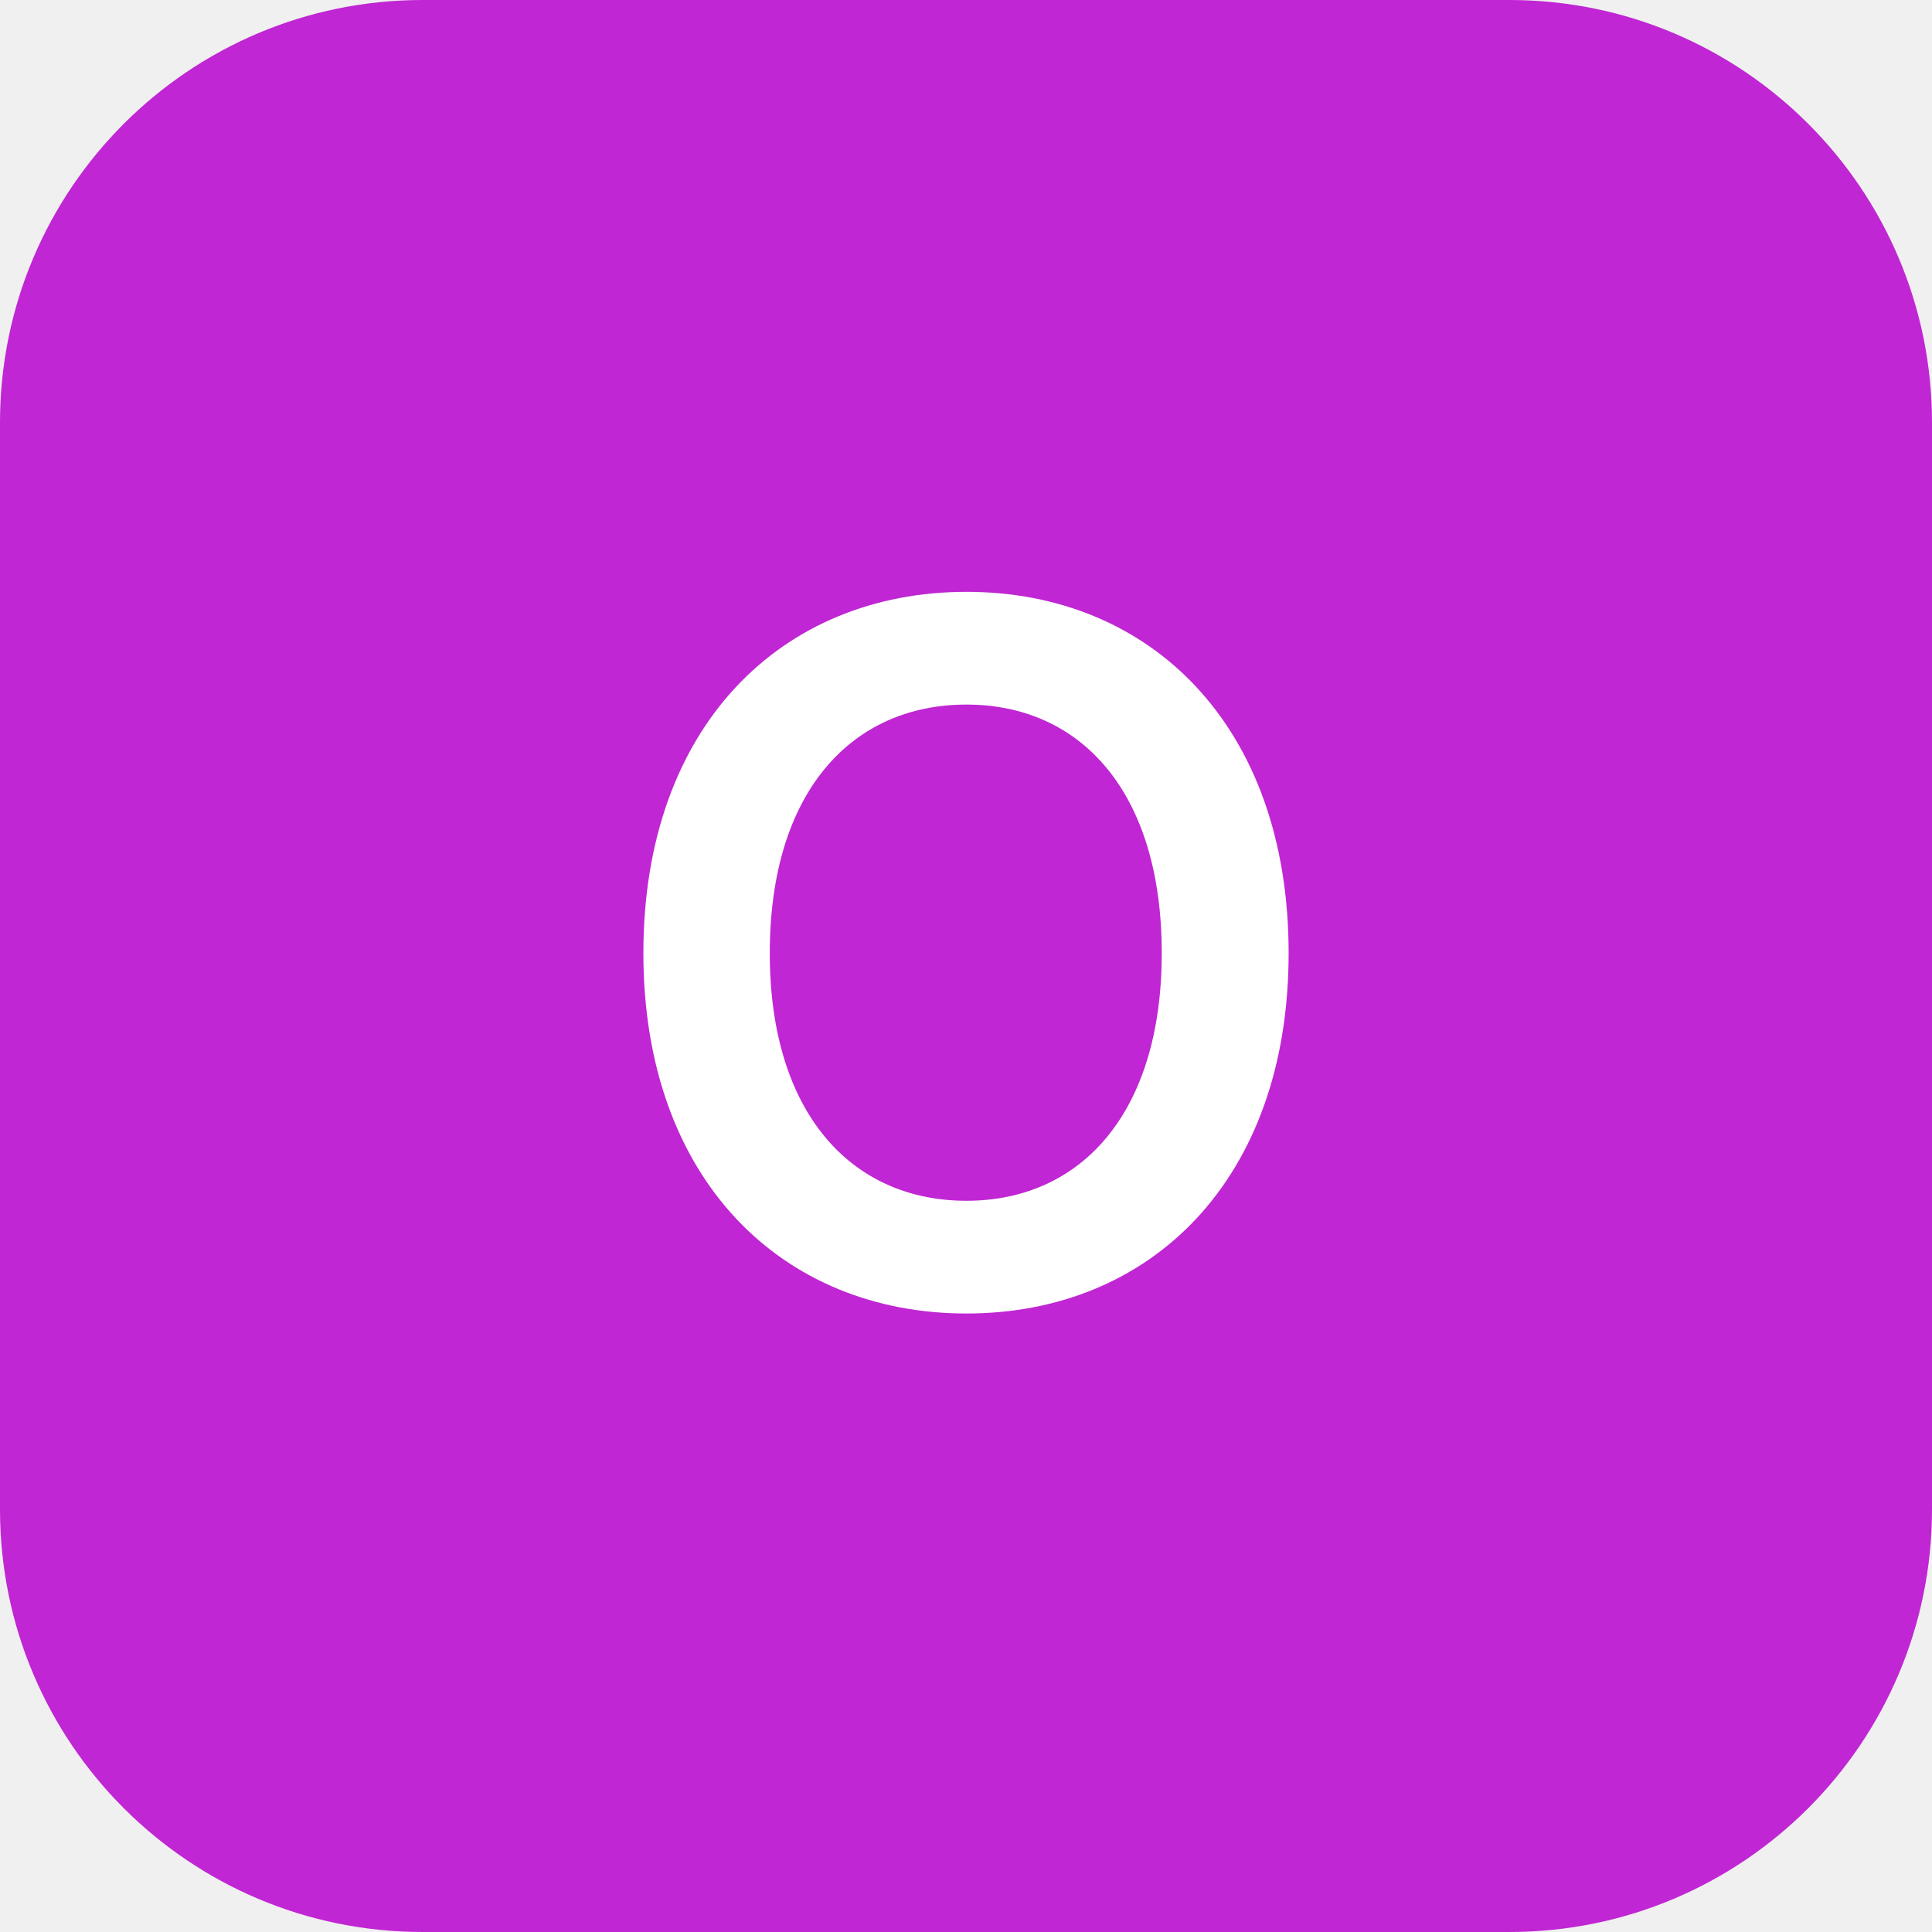
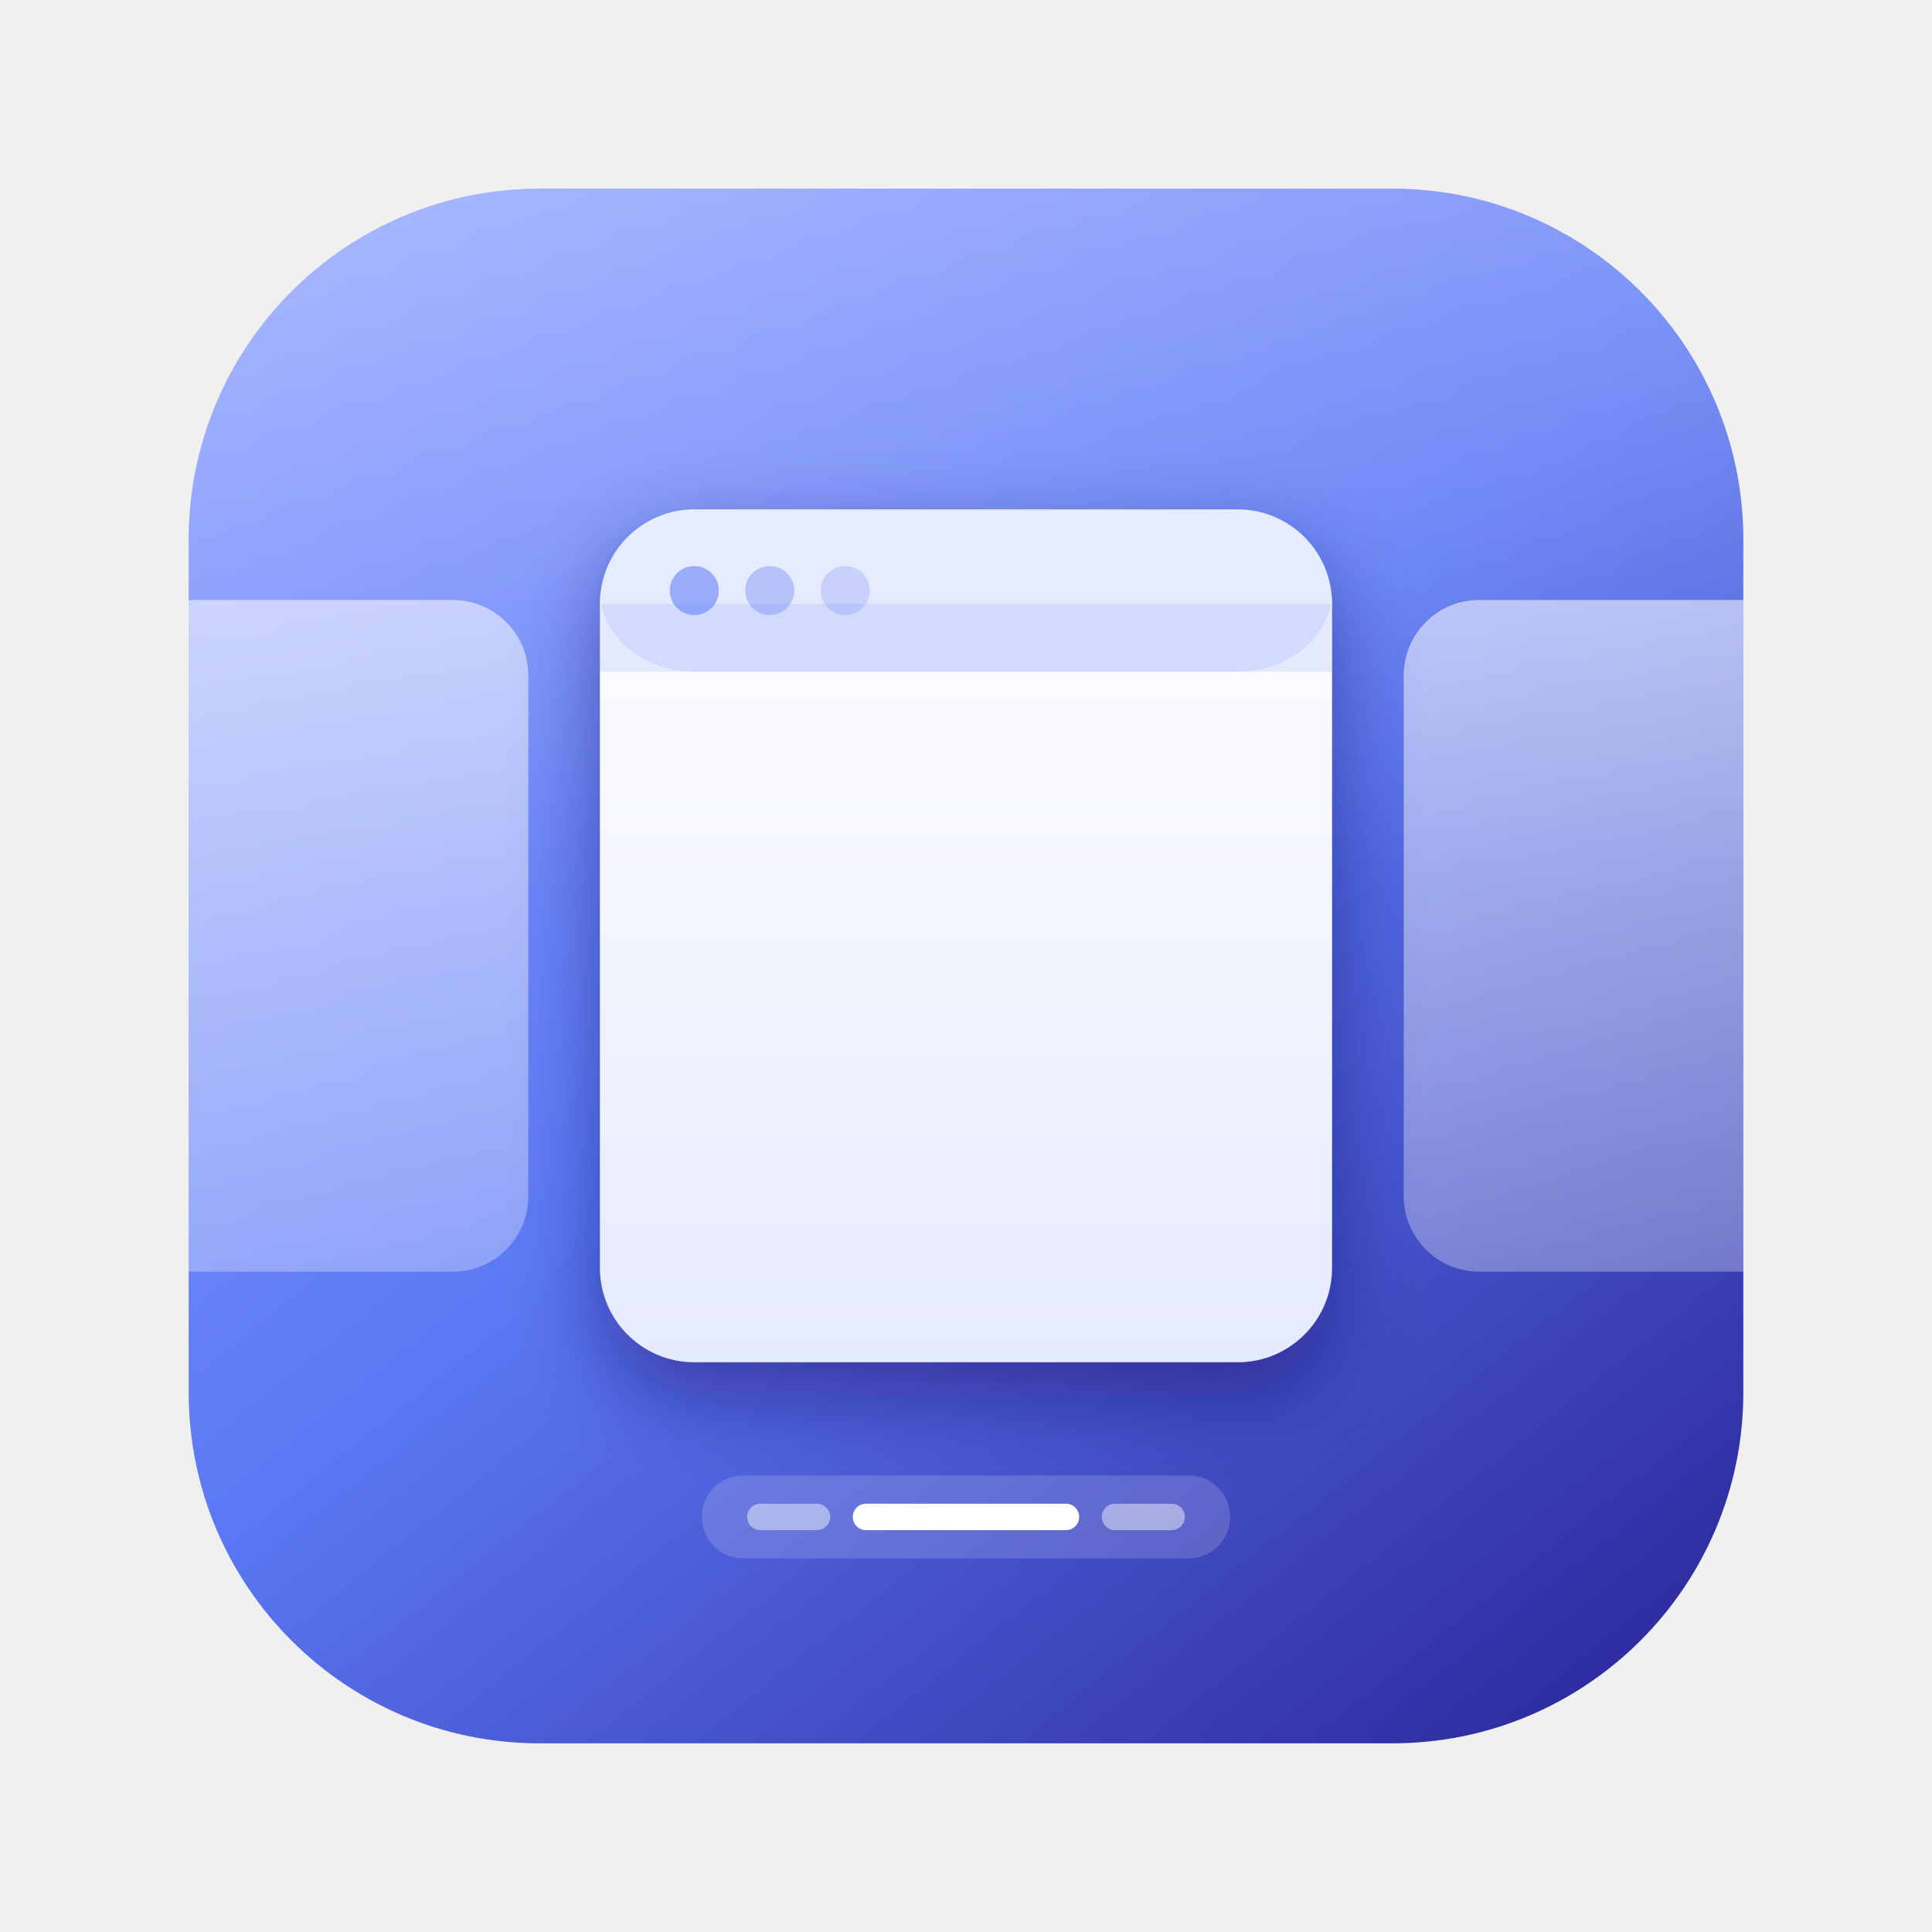
- <svg xmlns="http://www.w3.org/2000/svg" viewBox="0 0 64 64">
-   <rect width="64" height="64" rx="14" fill="#c026d3" />
-   <text x="32" y="32" dy="0.35em" text-anchor="middle" font-family="ui-sans-serif, system-ui, -apple-system, sans-serif" font-size="32" font-weight="600" fill="#ffffff">O</text>
+ <svg xmlns="http://www.w3.org/2000/svg" viewBox="0 0 1024 1024">
+   <defs>
+     <linearGradient id="bg" x1="0.1" y1="0" x2="0.9" y2="1">
+       <stop offset="0" stop-color="#8EA2FF" />
+       <stop offset="0.48" stop-color="#5C79F5" />
+       <stop offset="1" stop-color="#2D2A9E" />
+     </linearGradient>
+     <linearGradient id="sheen" x1="0" y1="0" x2="0" y2="1">
+       <stop offset="0" stop-color="#FFFFFF" stop-opacity="0.22" />
+       <stop offset="0.45" stop-color="#FFFFFF" stop-opacity="0" />
+     </linearGradient>
+     <linearGradient id="focused" x1="0" y1="0" x2="0" y2="1">
+       <stop offset="0" stop-color="#FFFFFF" />
+       <stop offset="1" stop-color="#E6EAFF" />
+     </linearGradient>
+     <linearGradient id="side" x1="0" y1="0" x2="0" y2="1">
+       <stop offset="0" stop-color="#FFFFFF" stop-opacity="0.55" />
+       <stop offset="1" stop-color="#FFFFFF" stop-opacity="0.30" />
+     </linearGradient>
+     <clipPath id="tile">
+       <rect x="100" y="100" width="824" height="824" rx="186" ry="186" />
+     </clipPath>
+     <filter id="lift" x="-30%" y="-30%" width="160%" height="160%">
+       <feDropShadow dx="0" dy="18" stdDeviation="22" flood-color="#14105A" flood-opacity="0.45" />
+     </filter>
+   </defs>
+   <rect x="100" y="100" width="824" height="824" rx="186" ry="186" fill="url(#bg)" />
+   <rect x="100" y="100" width="824" height="824" rx="186" ry="186" fill="url(#sheen)" />
+   <g clip-path="url(#tile)">
+     <rect x="18" y="318" width="262" height="356" rx="40" fill="url(#side)" />
+     <rect x="744" y="318" width="262" height="356" rx="40" fill="url(#side)" />
+     <g filter="url(#lift)">
+       <rect x="318" y="270" width="388" height="452" rx="50" fill="url(#focused)" />
+     </g>
+     <rect x="318" y="270" width="388" height="86" rx="50" fill="#5C79F5" fill-opacity="0.14" />
+     <rect x="318" y="320" width="388" height="36" fill="#5C79F5" fill-opacity="0.14" />
+     <circle cx="368" cy="313" r="13" fill="#5C79F5" fill-opacity="0.55" />
+     <circle cx="408" cy="313" r="13" fill="#5C79F5" fill-opacity="0.35" />
+     <circle cx="448" cy="313" r="13" fill="#5C79F5" fill-opacity="0.22" />
+   </g>
+   <rect x="372" y="782" width="280" height="44" rx="22" fill="#FFFFFF" fill-opacity="0.16" />
+   <rect x="396" y="797" width="44" height="14" rx="7" fill="#FFFFFF" fill-opacity="0.45" />
+   <rect x="452" y="797" width="120" height="14" rx="7" fill="#FFFFFF" />
+   <rect x="584" y="797" width="44" height="14" rx="7" fill="#FFFFFF" fill-opacity="0.45" />
</svg>
